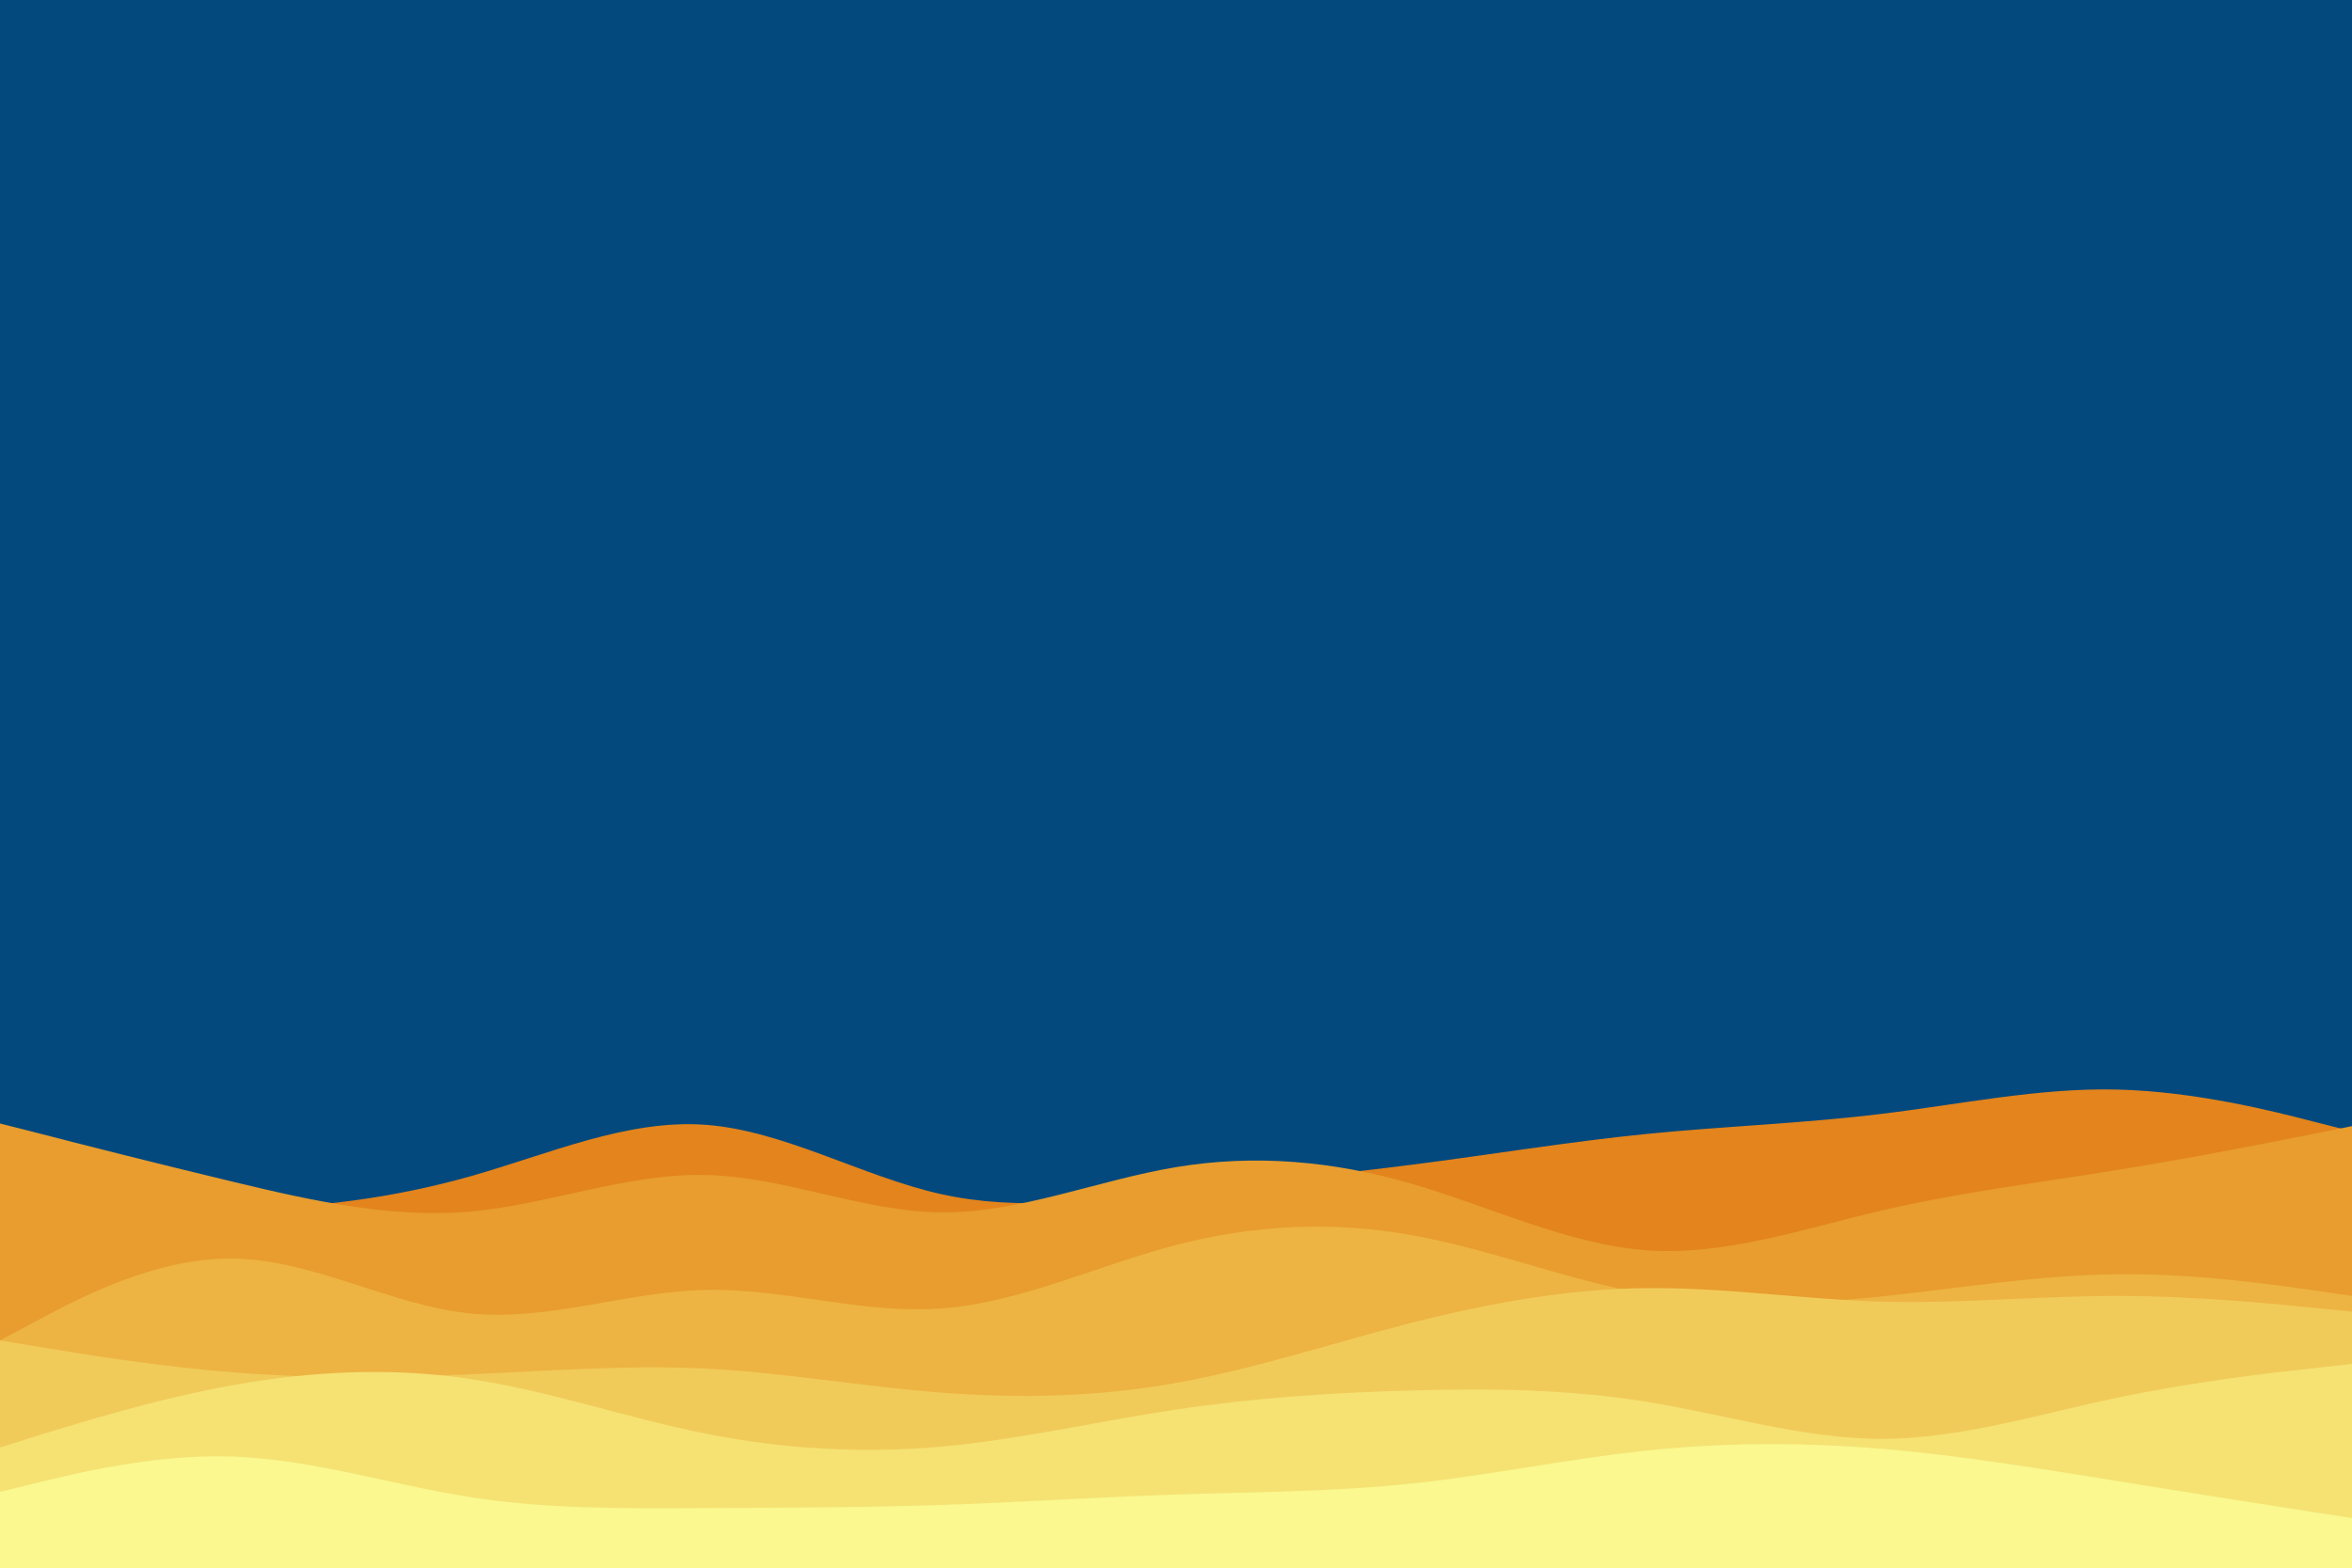
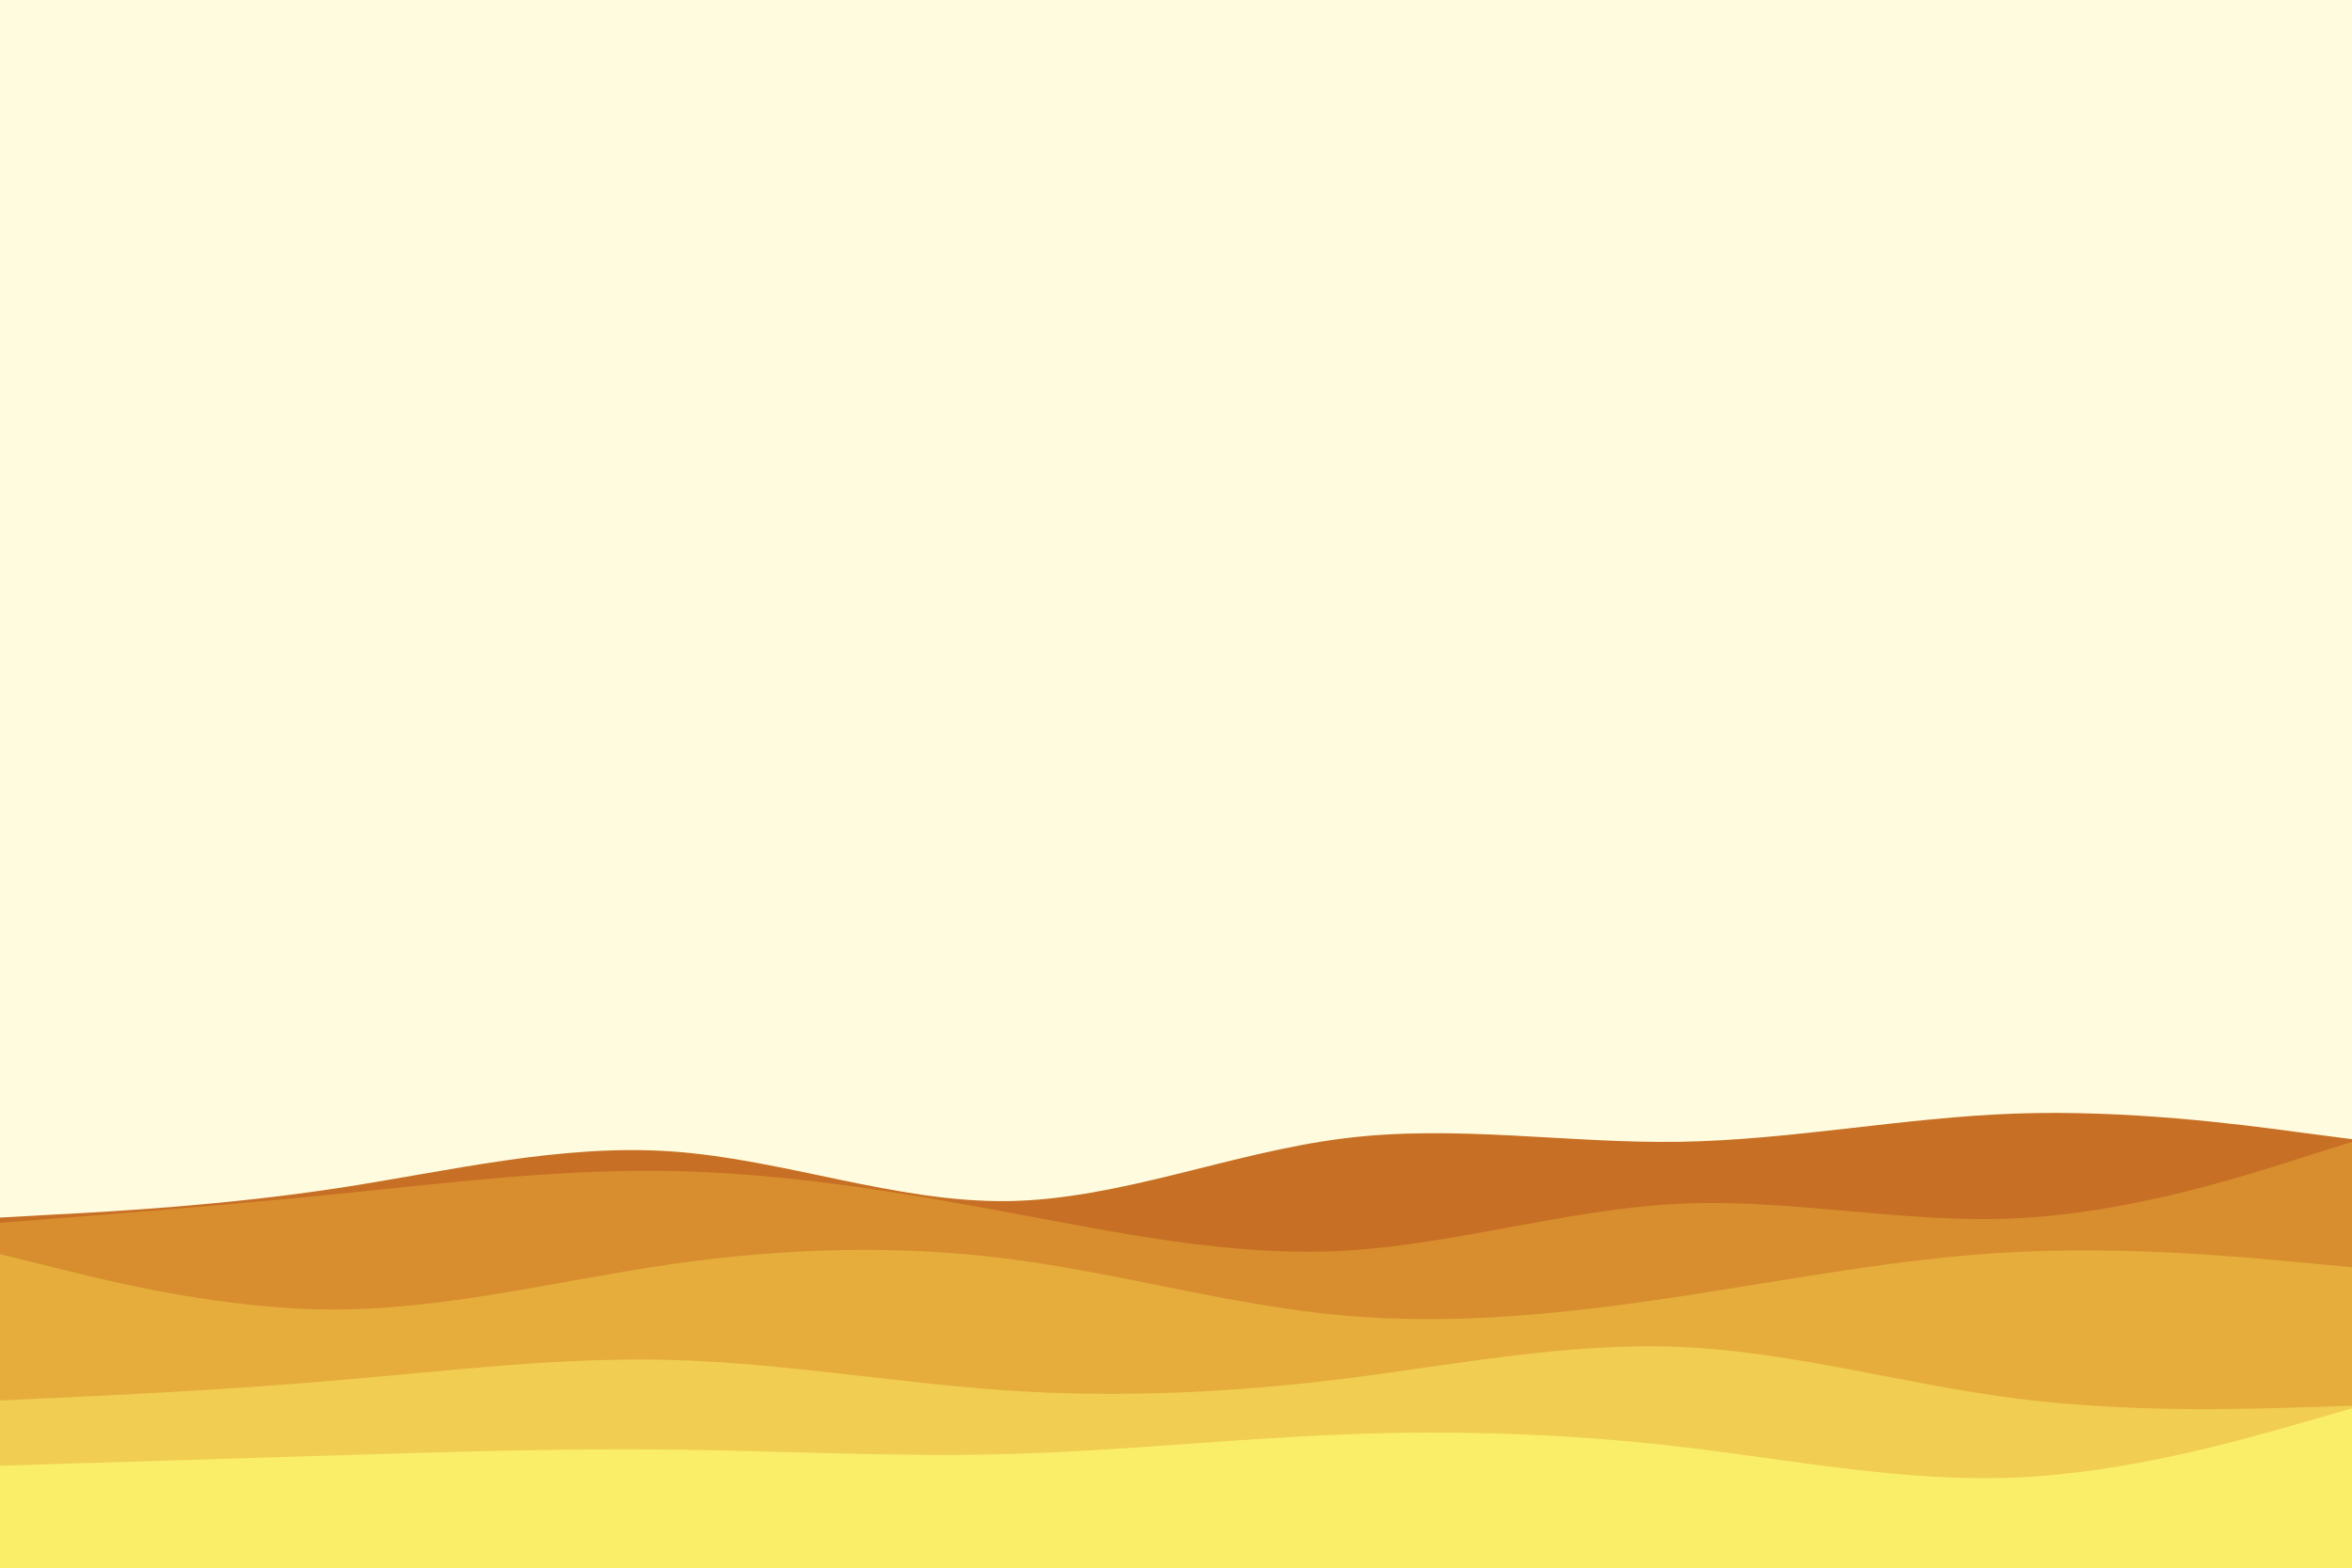
<svg xmlns="http://www.w3.org/2000/svg" id="visual" viewBox="0 0 900 600" width="900" height="600" version="1.1">
-   <rect x="0" y="0" width="900" height="600" fill="#03497e" />
-   <path d="M0 458L15 459.3C30 460.7 60 463.3 90 462.8C120 462.3 150 458.7 180 450.2C210 441.7 240 428.3 270 430.5C300 432.7 330 450.3 360 457C390 463.7 420 459.3 450 455.8C480 452.3 510 449.7 540 445.8C570 442 600 437 630 434C660 431 690 430 720 426.3C750 422.7 780 416.3 810 417C840 417.7 870 425.3 885 429.2L900 433L900 601L885 601C870 601 840 601 810 601C780 601 750 601 720 601C690 601 660 601 630 601C600 601 570 601 540 601C510 601 480 601 450 601C420 601 390 601 360 601C330 601 300 601 270 601C240 601 210 601 180 601C150 601 120 601 90 601C60 601 30 601 15 601L0 601Z" fill="#e3841c" />
-   <path d="M0 430L15 433.8C30 437.7 60 445.3 90 452.5C120 459.7 150 466.3 180 463.7C210 461 240 449 270 449.7C300 450.3 330 463.7 360 464C390 464.3 420 451.7 450 446.7C480 441.7 510 444.3 540 453C570 461.7 600 476.3 630 478.5C660 480.7 690 470.3 720 463.3C750 456.3 780 452.7 810 447.8C840 443 870 437 885 434L900 431L900 601L885 601C870 601 840 601 810 601C780 601 750 601 720 601C690 601 660 601 630 601C600 601 570 601 540 601C510 601 480 601 450 601C420 601 390 601 360 601C330 601 300 601 270 601C240 601 210 601 180 601C150 601 120 601 90 601C60 601 30 601 15 601L0 601Z" fill="#e89d2e" />
-   <path d="M0 513L15 505C30 497 60 481 90 481.7C120 482.3 150 499.7 180 502.7C210 505.7 240 494.3 270 493.7C300 493 330 503 360 500.8C390 498.7 420 484.3 450 476.5C480 468.7 510 467.3 540 472.7C570 478 600 490 630 495.3C660 500.7 690 499.3 720 496.2C750 493 780 488 810 487.7C840 487.3 870 491.7 885 493.8L900 496L900 601L885 601C870 601 840 601 810 601C780 601 750 601 720 601C690 601 660 601 630 601C600 601 570 601 540 601C510 601 480 601 450 601C420 601 390 601 360 601C330 601 300 601 270 601C240 601 210 601 180 601C150 601 120 601 90 601C60 601 30 601 15 601L0 601Z" fill="#edb443" />
-   <path d="M0 513L15 515.5C30 518 60 523 90 525.3C120 527.7 150 527.3 180 526C210 524.7 240 522.3 270 523.8C300 525.3 330 530.7 360 533C390 535.3 420 534.7 450 529.3C480 524 510 514 540 506.3C570 498.7 600 493.3 630 493C660 492.7 690 497.3 720 498.2C750 499 780 496 810 496C840 496 870 499 885 500.5L900 502L900 601L885 601C870 601 840 601 810 601C780 601 750 601 720 601C690 601 660 601 630 601C600 601 570 601 540 601C510 601 480 601 450 601C420 601 390 601 360 601C330 601 300 601 270 601C240 601 210 601 180 601C150 601 120 601 90 601C60 601 30 601 15 601L0 601Z" fill="#f1cb5a" />
-   <path d="M0 554L15 549.3C30 544.7 60 535.3 90 530C120 524.7 150 523.3 180 527.8C210 532.3 240 542.7 270 548.7C300 554.7 330 556.3 360 553.7C390 551 420 544 450 539.5C480 535 510 533 540 532.2C570 531.3 600 531.7 630 536.5C660 541.3 690 550.7 720 550.7C750 550.7 780 541.3 810 535C840 528.7 870 525.3 885 523.7L900 522L900 601L885 601C870 601 840 601 810 601C780 601 750 601 720 601C690 601 660 601 630 601C600 601 570 601 540 601C510 601 480 601 450 601C420 601 390 601 360 601C330 601 300 601 270 601C240 601 210 601 180 601C150 601 120 601 90 601C60 601 30 601 15 601L0 601Z" fill="#f5e273" />
-   <path d="M0 571L15 567.3C30 563.7 60 556.3 90 557.5C120 558.7 150 568.3 180 573C210 577.7 240 577.3 270 577.2C300 577 330 577 360 576C390 575 420 573 450 572C480 571 510 571 540 567.8C570 564.7 600 558.3 630 555.2C660 552 690 552 720 554.5C750 557 780 562 810 566.8C840 571.7 870 576.3 885 578.7L900 581L900 601L885 601C870 601 840 601 810 601C780 601 750 601 720 601C690 601 660 601 630 601C600 601 570 601 540 601C510 601 480 601 450 601C420 601 390 601 360 601C330 601 300 601 270 601C240 601 210 601 180 601C150 601 120 601 90 601C60 601 30 601 15 601L0 601Z" fill="#faf88f" />
+   <rect x="0" y="0" width="900" height="600" fill="#fffbde" />
+   <path d="M0 466L21.5 464.8C43 463.7 86 461.3 128.8 454.8C171.7 448.3 214.3 437.7 257.2 440.7C300 443.7 343 460.3 385.8 459.7C428.7 459 471.3 441 514.2 435.7C557 430.3 600 437.7 642.8 437C685.7 436.3 728.3 427.7 771.2 426.2C814 424.7 857 430.3 878.5 433.2L900 436L900 601L878.5 601C857 601 814 601 771.2 601C728.3 601 685.7 601 642.8 601C600 601 557 601 514.2 601C471.3 601 428.7 601 385.8 601C343 601 300 601 257.2 601C214.3 601 171.7 601 128.8 601C86 601 43 601 21.5 601L0 601Z" fill="#c76f24" />
+   <path d="M0 468L21.5 466.3C43 464.7 86 461.3 128.8 457C171.7 452.7 214.3 447.3 257.2 448.2C300 449 343 456 385.8 464C428.7 472 471.3 481 514.2 478.7C557 476.3 600 462.7 642.8 460.7C685.7 458.7 728.3 468.3 771.2 466.3C814 464.3 857 450.7 878.5 443.8L900 437L900 601L878.5 601C857 601 814 601 771.2 601C728.3 601 685.7 601 642.8 601C600 601 557 601 514.2 601C471.3 601 428.7 601 385.8 601C343 601 300 601 257.2 601C214.3 601 171.7 601 128.8 601C86 601 43 601 21.5 601L0 601Z" fill="#d88e2e" />
+   <path d="M0 480L21.5 485.3C43 490.7 86 501.3 128.8 501.2C171.7 501 214.3 490 257.2 483.8C300 477.7 343 476.3 385.8 481.8C428.7 487.3 471.3 499.7 514.2 503.5C557 507.3 600 502.7 642.8 496.2C685.7 489.7 728.3 481.3 771.2 479.2C814 477 857 481 878.5 483L900 485L900 601L878.5 601C857 601 814 601 771.2 601C728.3 601 685.7 601 642.8 601C600 601 557 601 514.2 601C471.3 601 428.7 601 385.8 601C343 601 300 601 257.2 601C214.3 601 171.7 601 128.8 601C86 601 43 601 21.5 601L0 601Z" fill="#e6ad3d" />
+   <path d="M0 536L21.5 535C43 534 86 532 128.8 528.3C171.7 524.7 214.3 519.3 257.2 520.5C300 521.7 343 529.3 385.8 532.2C428.7 535 471.3 533 514.2 527.7C557 522.3 600 513.7 642.8 515.5C685.7 517.3 728.3 529.7 771.2 535.2C814 540.7 857 539.3 878.5 538.7L900 538L900 601L878.5 601C857 601 814 601 771.2 601C728.3 601 685.7 601 642.8 601C600 601 557 601 514.2 601C471.3 601 428.7 601 385.8 601C343 601 300 601 257.2 601C214.3 601 171.7 601 128.8 601C86 601 43 601 21.5 601L0 601Z" fill="#f1cd51" />
+   <path d="M0 561L21.5 560.3C43 559.7 86 558.3 128.8 557C171.7 555.7 214.3 554.3 257.2 554.8C300 555.3 343 557.7 385.8 556.5C428.7 555.3 471.3 550.7 514.2 549C557 547.3 600 548.7 642.8 553.7C685.7 558.7 728.3 567.3 771.2 565.5C814 563.7 857 551.3 878.5 545.2L900 539L900 601L878.5 601C857 601 814 601 771.2 601C728.3 601 685.7 601 642.8 601C600 601 557 601 514.2 601C471.3 601 428.7 601 385.8 601C343 601 300 601 257.2 601C214.3 601 171.7 601 128.8 601C86 601 43 601 21.5 601L0 601Z" fill="#faee69" />
</svg>
